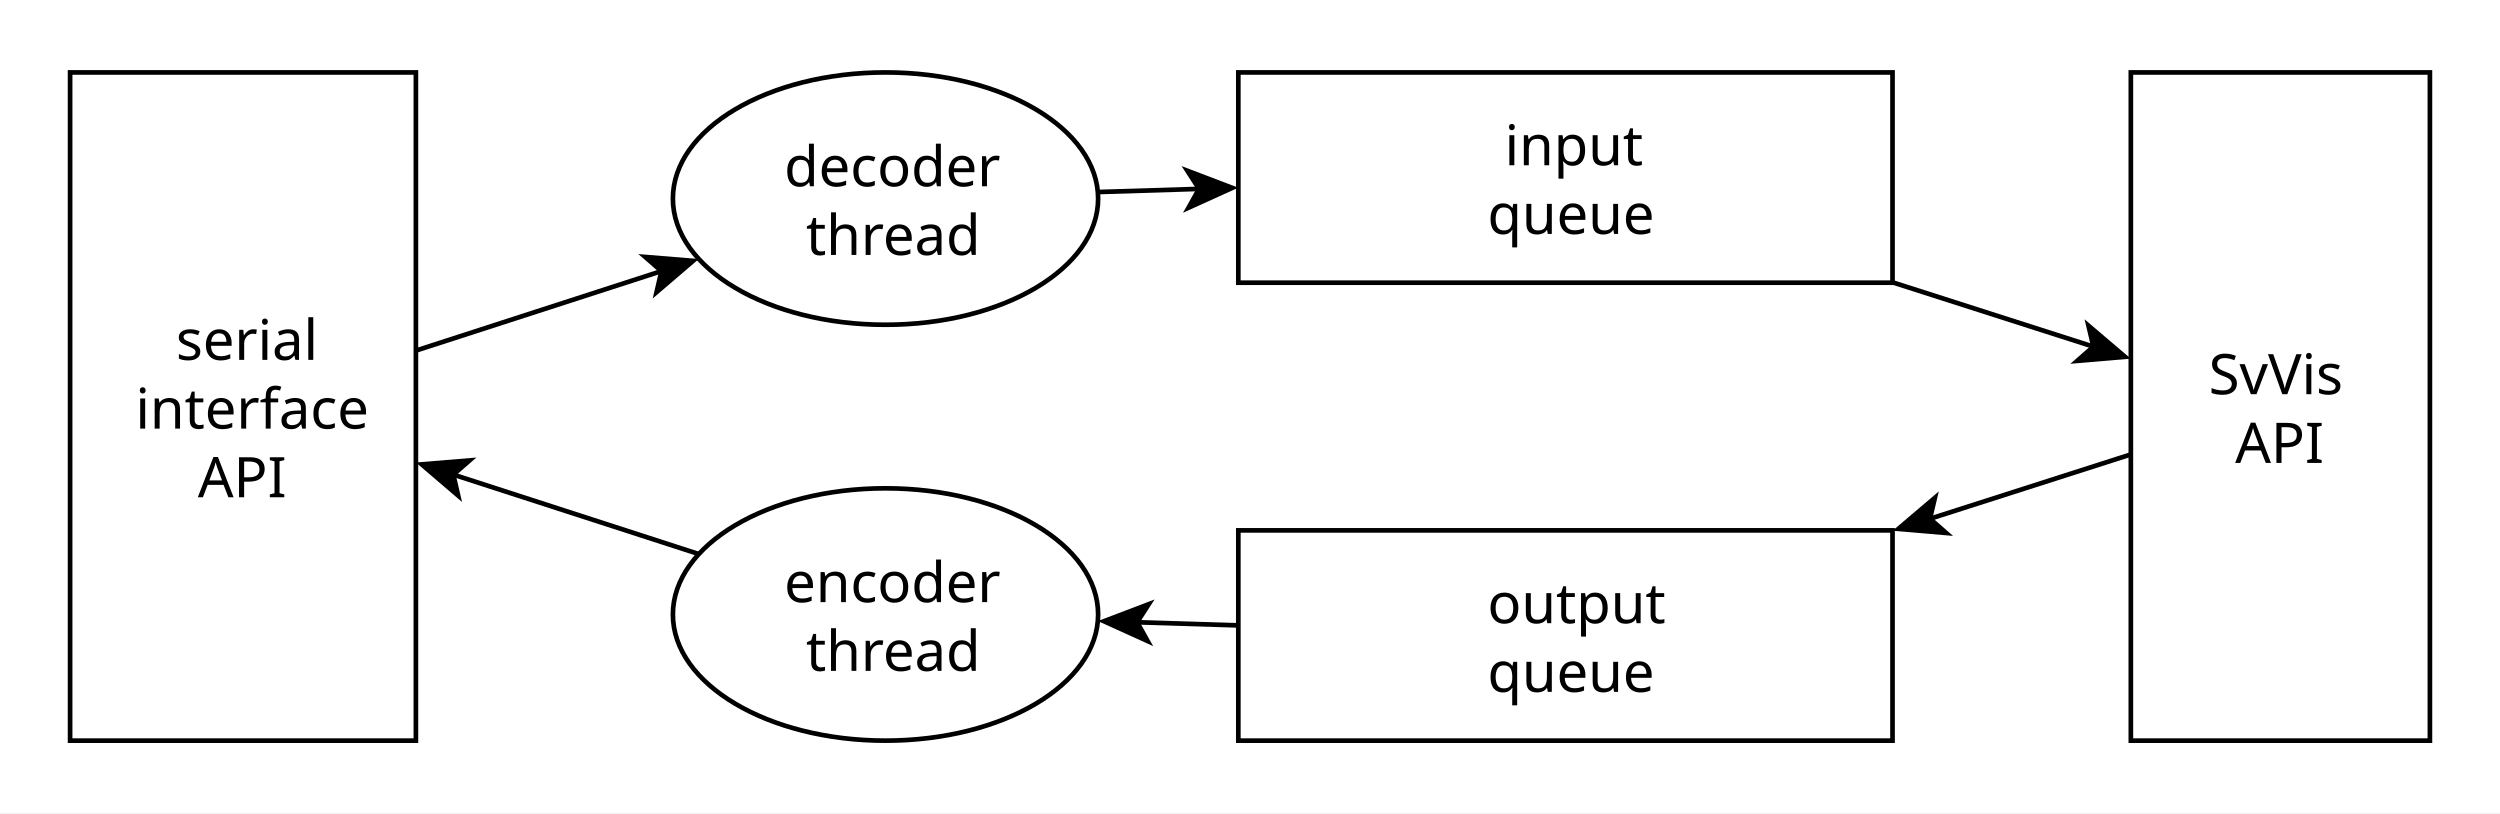
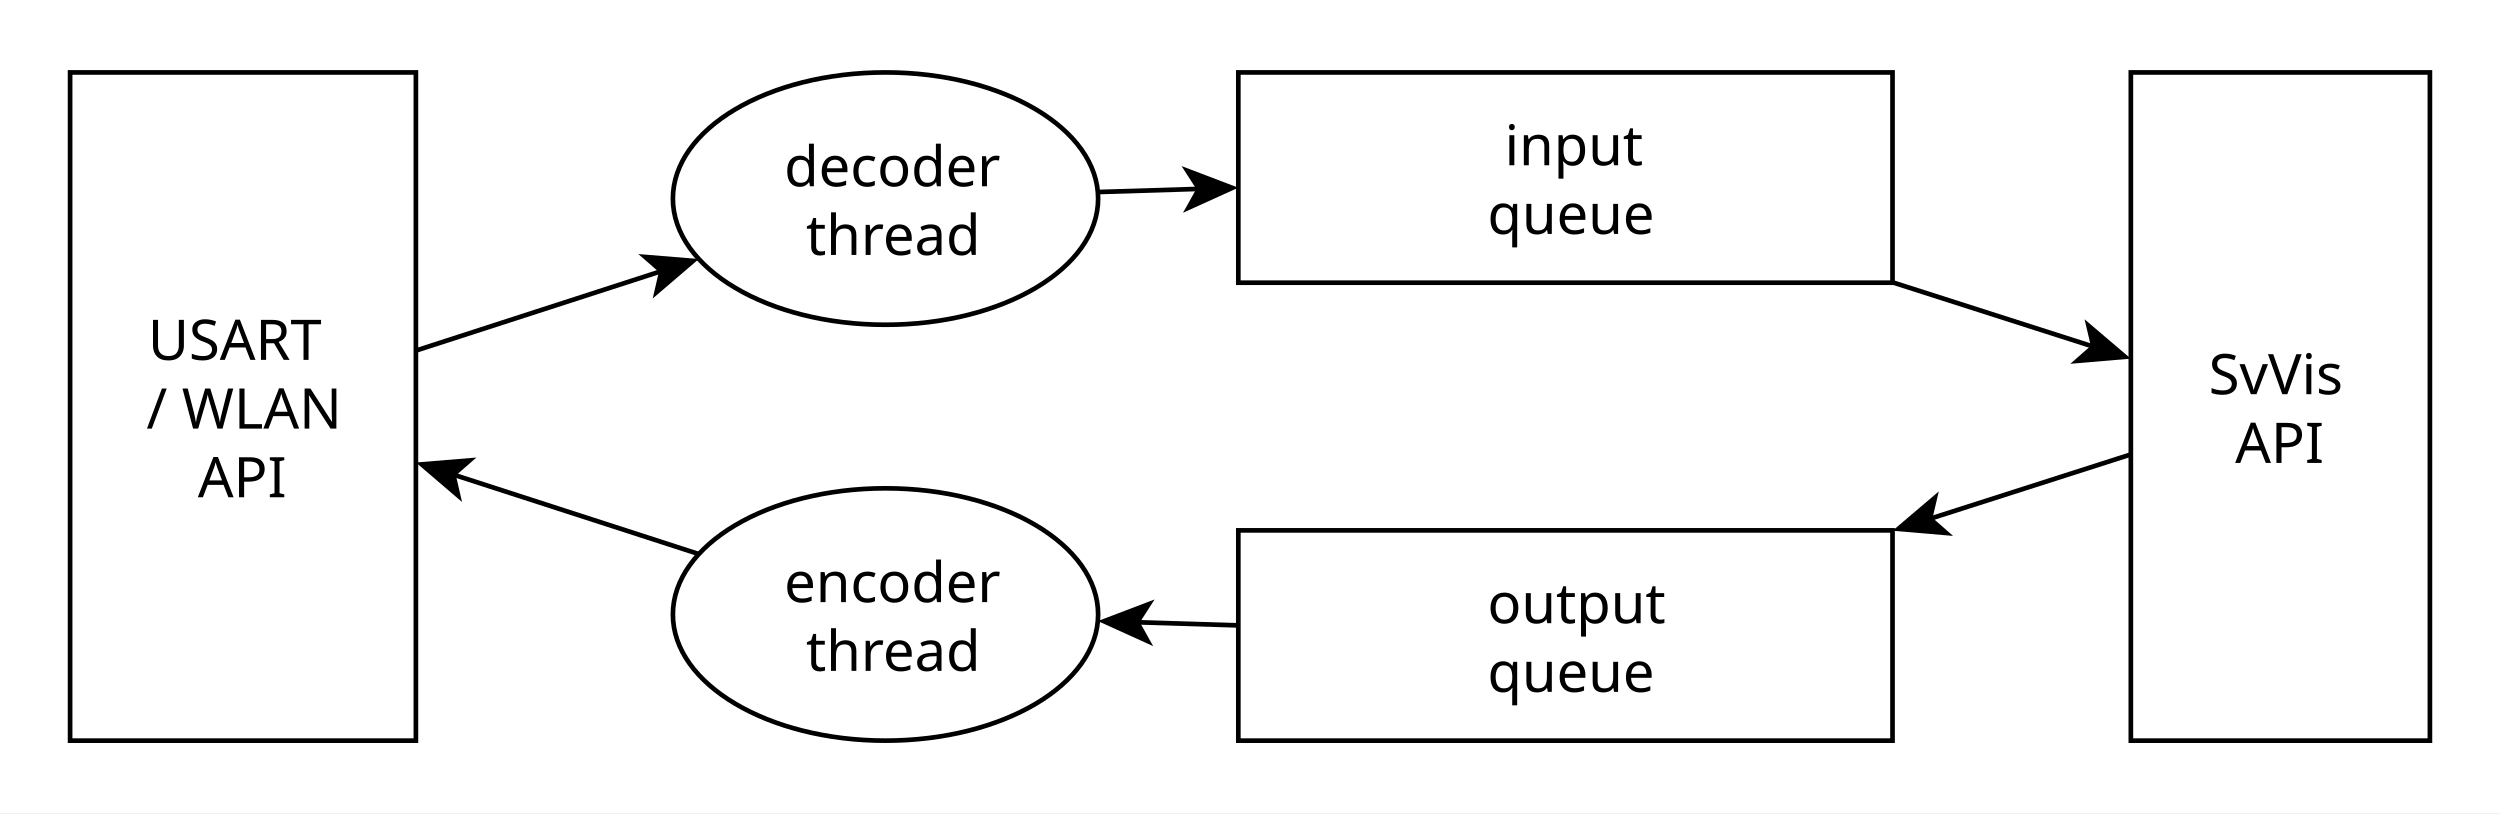
<svg xmlns="http://www.w3.org/2000/svg" fill-opacity="1" color-rendering="auto" color-interpolation="auto" text-rendering="auto" stroke="black" stroke-linecap="square" width="535" stroke-miterlimit="10" shape-rendering="auto" stroke-opacity="1" fill="black" stroke-dasharray="none" font-weight="normal" stroke-width="1" height="174" font-family="'Dialog'" font-style="normal" stroke-linejoin="miter" font-size="12px" stroke-dashoffset="0" image-rendering="auto">
  <defs id="genericDefs" />
  <g>
    <defs id="defs1">
      <clipPath clipPathUnits="userSpaceOnUse" id="clipPath1">
        <path d="M0 0 L535 0 L535 174 L0 174 L0 0 Z" />
      </clipPath>
      <clipPath clipPathUnits="userSpaceOnUse" id="clipPath2">
        <path d="M6 -34 L541 -34 L541 140 L6 140 L6 -34 Z" />
      </clipPath>
    </defs>
    <g fill="white" text-rendering="geometricPrecision" shape-rendering="geometricPrecision" transform="translate(-6,34)" stroke="white">
      <rect x="6" width="535" height="174" y="-34" clip-path="url(#clipPath2)" stroke="none" />
    </g>
    <g text-rendering="geometricPrecision" stroke-miterlimit="1.45" shape-rendering="geometricPrecision" transform="matrix(1,0,0,1,-6,34)" stroke-linecap="butt">
      <rect fill="none" x="21" width="74" height="143" y="-18.5" clip-path="url(#clipPath2)" />
-       <text x="43.662" xml:space="preserve" y="43.013" clip-path="url(#clipPath2)" font-family="sans-serif" stroke="none">serial</text>
-       <text x="34.987" xml:space="preserve" y="57.714" clip-path="url(#clipPath2)" font-family="sans-serif" stroke="none">interface</text>
+       <text x="37.665" xml:space="preserve" y="43.013" clip-path="url(#clipPath2)" font-family="sans-serif" stroke="none">USART</text>
+       <text x="37.331" xml:space="preserve" y="57.714" clip-path="url(#clipPath2)" font-family="sans-serif" stroke="none">/ WLAN</text>
      <text x="48.329" xml:space="preserve" y="72.415" clip-path="url(#clipPath2)" font-family="sans-serif" stroke="none">API</text>
      <ellipse rx="45.5" fill="none" ry="27" clip-path="url(#clipPath2)" cx="195.5" cy="8.5" />
      <text x="173.817" xml:space="preserve" y="5.863" clip-path="url(#clipPath2)" font-family="sans-serif" stroke="none">decoder</text>
      <text x="178.487" xml:space="preserve" y="20.564" clip-path="url(#clipPath2)" font-family="sans-serif" stroke="none">thread</text>
      <rect fill="none" x="271" width="140" height="45" y="-18.5" clip-path="url(#clipPath2)" />
      <text x="327.989" xml:space="preserve" y="1.363" clip-path="url(#clipPath2)" font-family="sans-serif" stroke="none">input</text>
      <text x="324.315" xml:space="preserve" y="16.064" clip-path="url(#clipPath2)" font-family="sans-serif" stroke="none">queue</text>
      <rect fill="none" x="462" width="64" height="143" y="-18.5" clip-path="url(#clipPath2)" />
      <text x="478.663" xml:space="preserve" y="50.363" clip-path="url(#clipPath2)" font-family="sans-serif" stroke="none">SvVis</text>
      <text x="484.329" xml:space="preserve" y="65.064" clip-path="url(#clipPath2)" font-family="sans-serif" stroke="none">API</text>
      <rect fill="none" x="271" width="140" height="45" y="79.5" clip-path="url(#clipPath2)" />
      <text x="324.318" xml:space="preserve" y="99.363" clip-path="url(#clipPath2)" font-family="sans-serif" stroke="none">output</text>
      <text x="324.315" xml:space="preserve" y="114.064" clip-path="url(#clipPath2)" font-family="sans-serif" stroke="none">queue</text>
      <ellipse rx="45.5" fill="none" ry="27" clip-path="url(#clipPath2)" cx="195.5" cy="97.5" />
      <text x="173.817" xml:space="preserve" y="94.863" clip-path="url(#clipPath2)" font-family="sans-serif" stroke="none">encoder</text>
      <text x="178.487" xml:space="preserve" y="109.564" clip-path="url(#clipPath2)" font-family="sans-serif" stroke="none">thread</text>
      <path fill="none" d="M95 41.026 L147.943 23.891" clip-path="url(#clipPath2)" />
      <path d="M155.555 21.428 L142.598 20.366 L146.992 24.199 L145.677 29.88 Z" clip-path="url(#clipPath2)" stroke="none" />
      <path fill="none" d="M240.938 7.095 L263.004 6.412" clip-path="url(#clipPath2)" />
      <path d="M271 6.165 L258.851 1.538 L262.004 6.443 L259.16 11.534 Z" clip-path="url(#clipPath2)" stroke="none" />
      <path fill="none" d="M411 26.418 L454.381 40.312" clip-path="url(#clipPath2)" />
      <path d="M462 42.752 L452.097 34.33 L453.429 40.007 L449.047 43.853 Z" clip-path="url(#clipPath2)" stroke="none" />
      <path fill="none" d="M462 63.248 L418.619 77.142" clip-path="url(#clipPath2)" />
      <path d="M411 79.582 L423.953 80.683 L419.571 76.837 L420.903 71.16 Z" clip-path="url(#clipPath2)" stroke="none" />
      <path fill="none" d="M271 99.835 L248.935 99.153" clip-path="url(#clipPath2)" />
      <path d="M240.938 98.905 L252.778 104.274 L249.934 99.183 L253.087 94.279 Z" clip-path="url(#clipPath2)" stroke="none" />
      <path fill="none" d="M155.555 84.572 L102.611 67.438" clip-path="url(#clipPath2)" />
      <path d="M95 64.975 L104.877 73.427 L103.563 67.746 L107.957 63.912 Z" clip-path="url(#clipPath2)" stroke="none" />
    </g>
  </g>
</svg>
